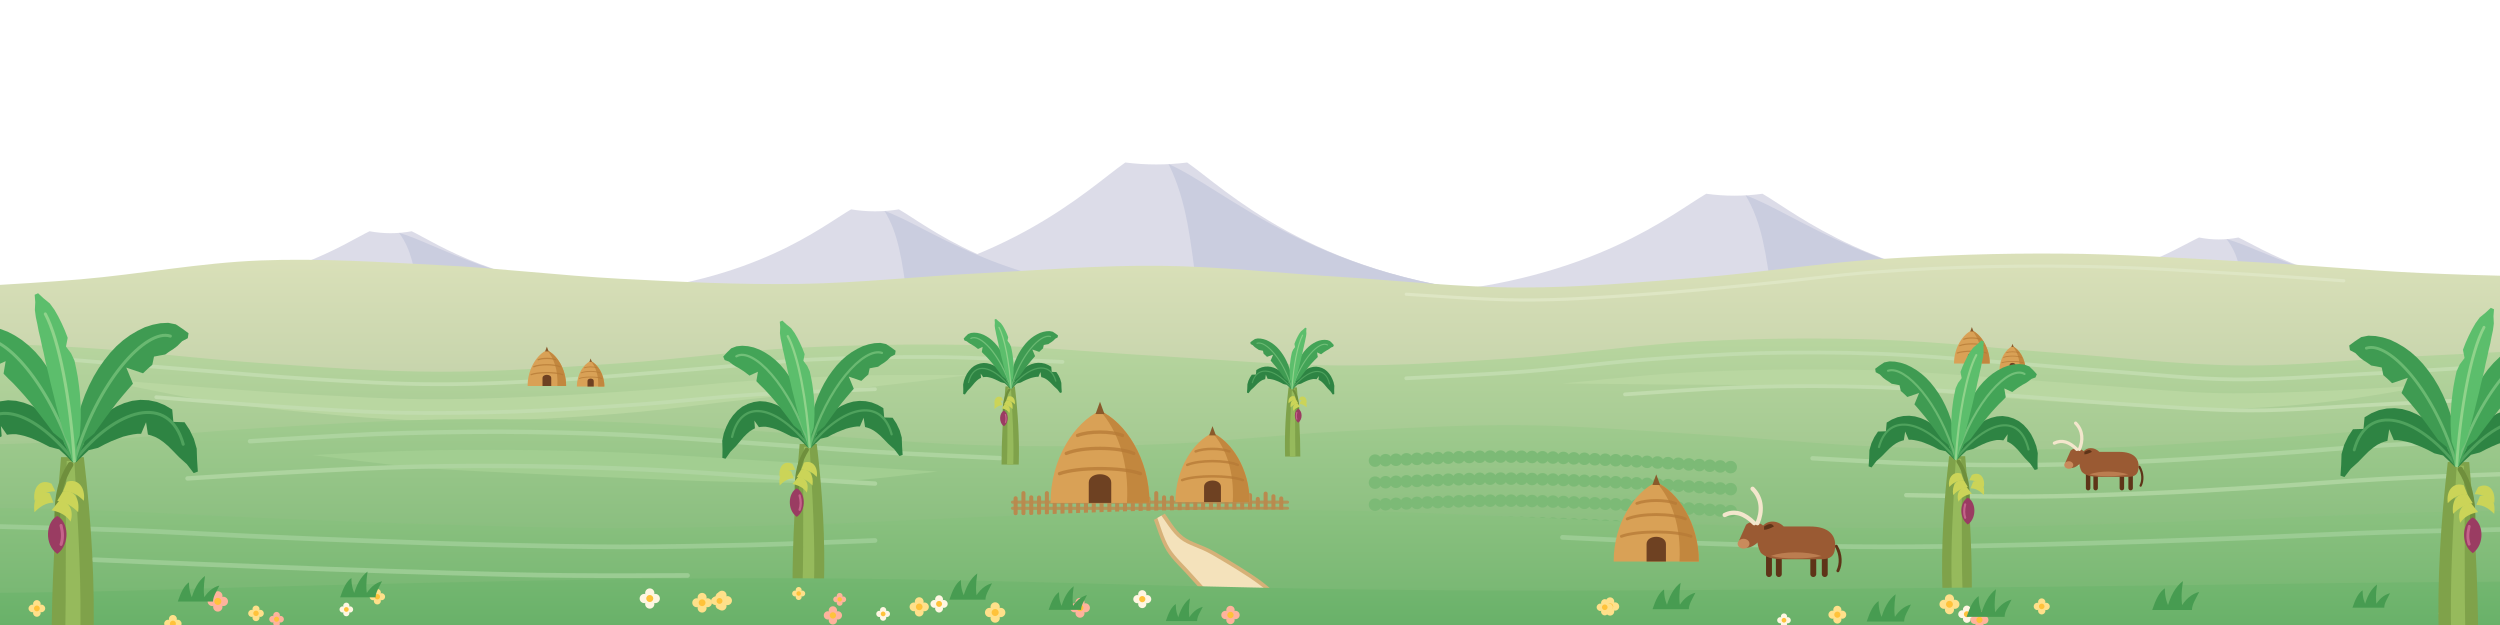
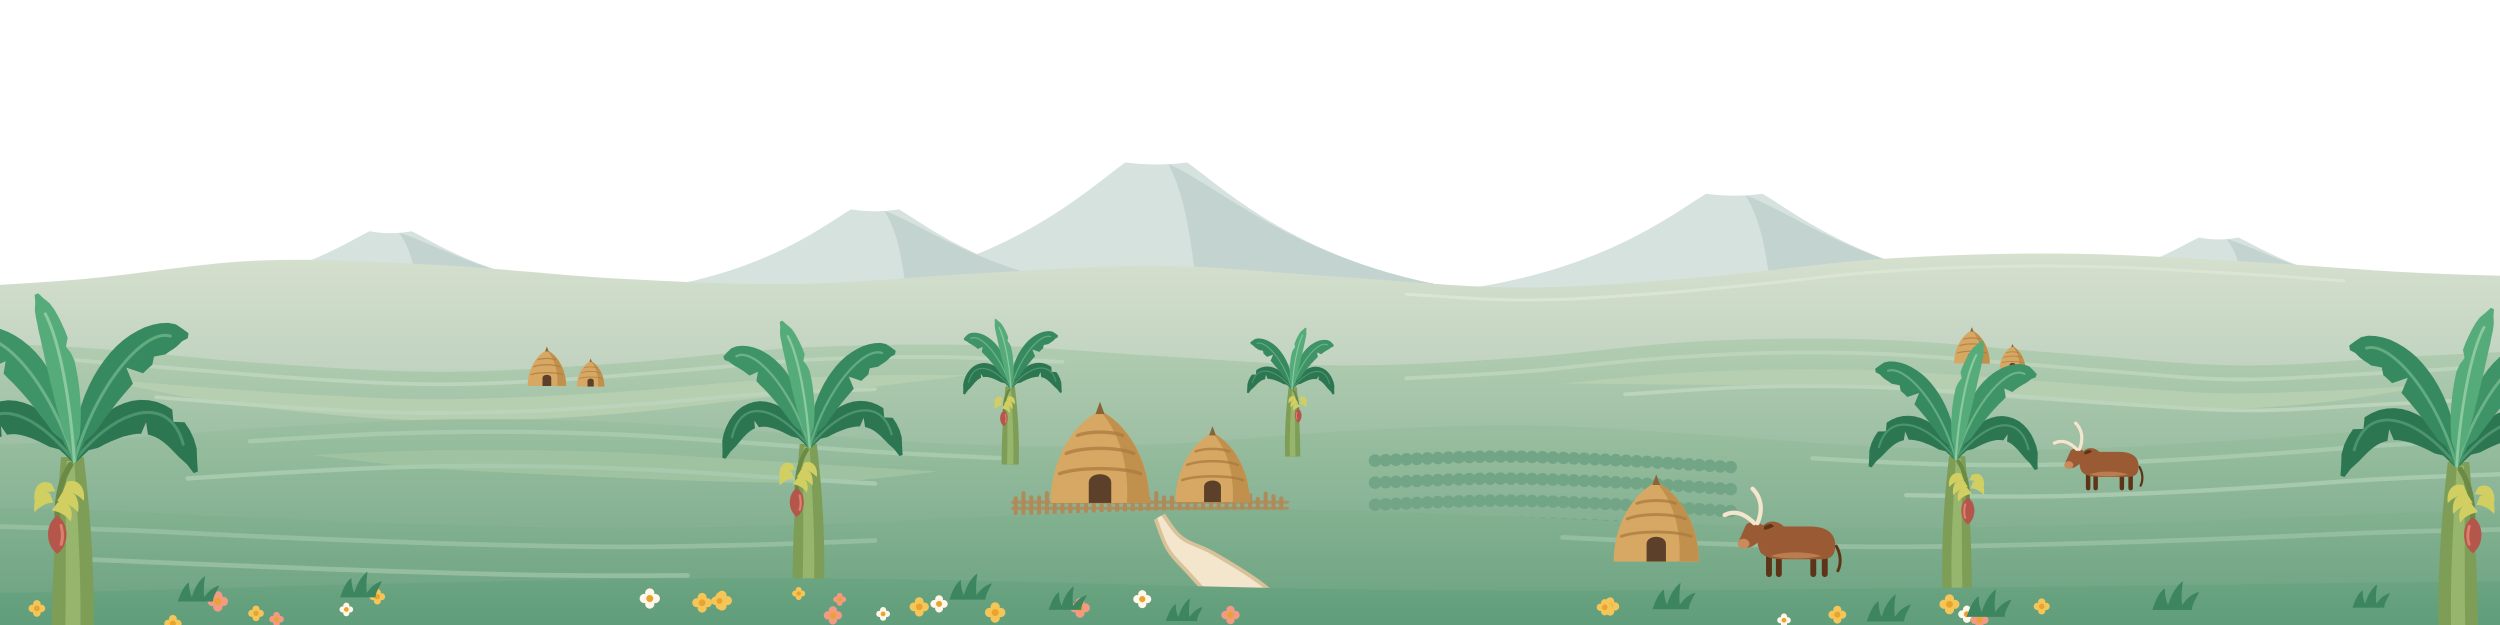
<svg xmlns="http://www.w3.org/2000/svg" viewBox="0 0 1600 400" width="1600" height="400" preserveAspectRatio="xMidYMax slice">
  <defs>
    <linearGradient id="b0" x1="0" y1="152" x2="0" y2="262" gradientUnits="userSpaceOnUse">
-       <stop offset="0" stop-color="#dde2bb" />
-       <stop offset="1" stop-color="#c1d1a8" />
+       <stop offset="0" stop-color="#d8e2cf" />
+       <stop offset="1" stop-color="#bacebc" />
    </linearGradient>
    <linearGradient id="b1" x1="0" y1="206" x2="0" y2="316" gradientUnits="userSpaceOnUse">
-       <stop offset="0" stop-color="#bbd7a1" />
-       <stop offset="1" stop-color="#9cc58c" />
+       <stop offset="0" stop-color="#b5cfb3" />
+       <stop offset="1" stop-color="#94b99e" />
    </linearGradient>
    <symbol id="hut" viewBox="0 0 100 92" overflow="visible">
-       <path d="M6 90C6 50 28 18 50 8C72 18 94 50 94 90Z" fill="#D9A156" />
-       <path d="M50 8C72 18 94 50 94 90H74C76 54 66 26 50 8Z" fill="#C2873E" />
-       <path d="M14 64C30 58 70 58 86 64M20 46C34 40 66 40 80 46M30 30C40 26 60 26 70 30" fill="none" stroke="#B57A35" stroke-width="3" stroke-linecap="round" opacity=".75" />
-       <path d="M40 90V72C40 62 60 62 60 72V90Z" fill="#6E4122" />
-       <path d="M50 0L54 11H46Z" fill="#8A5A2B" />
+       <path d="M6 90C6 50 28 18 50 8C72 18 94 50 94 90Z" fill="#D7A863" />
+       <path d="M50 8C72 18 94 50 94 90H74C76 54 66 26 50 8Z" fill="#C0904C" />
+       <path d="M14 64C30 58 70 58 86 64M20 46C34 40 66 40 80 46M30 30C40 26 60 26 70 30" fill="none" stroke="#AA7B3D" stroke-width="3" stroke-linecap="round" opacity=".75" />
+       <path d="M40 90V72C40 62 60 62 60 72V90Z" fill="#5C4029" />
+       <path d="M50 0L54 11H46Z" fill="#8A6435" />
    </symbol>
    <linearGradient id="b2" x1="0" y1="256" x2="0" y2="366" gradientUnits="userSpaceOnUse">
-       <stop offset="0" stop-color="#a4cd91" />
-       <stop offset="1" stop-color="#82ba7a" />
+       <stop offset="0" stop-color="#9ec2a3" />
+       <stop offset="1" stop-color="#7bab8c" />
    </linearGradient>
    <symbol id="bp" viewBox="0 0 140 190">
-       <path d="M62 190C61 156 63 124 67 90H79C82 124 84 156 84 190Z" fill="#7FA24A" />
-       <path d="M69 190C68 158 70 126 72 92H76C77 126 76 158 77 190Z" fill="#96BA5C" />
-       <path d="M72.9 91.3L70.2 87.3L67.3 83.5L65.9 78.4L63.2 74.6L60.2 71.1L56.9 68L53.4 65.4L49.6 63.2L45.7 61.5L41.5 60.3L37.2 59.8L32.8 60L28.5 60.9L24.3 62.6L20.4 64.9L19.8 71.4L13.9 71.6L11.2 75.7L9 80.3L7.5 85.5L7.3 91.5L6.9 97.6L9.1 98.4L12.7 93.7L16.8 90L19.9 86.8L22.6 84.1L25.1 82L27.4 80.4L29.5 79.3L31.4 78.6L33.2 78.1L34.2 71.6L36.8 77.7L38.8 77.7L41 78L43.5 78.5L46.3 79.2L49.2 80.3L52.5 81.6L55.9 83.2L59.5 85.1L64.4 86.3L67.7 89.4L71.1 92.7Z" fill="#2E8443" />
-       <path d="M72 92C50 64 22 56 14.6 83.2" fill="none" stroke="#5DAF68" stroke-width="1.6" stroke-linecap="round" opacity=".7" />
-       <path d="M72.9 92.8L76.5 89.1L80 85.9L85 84.6L88.7 82.7L92.1 81.1L95.2 79.8L98 78.9L100.5 78.3L102.7 77.9L104.5 77.9L106.1 78L107.5 78.2L110.7 73.6L110.3 79L112 79.9L113.9 81.1L116 82.9L118.3 85.2L120.8 88.2L123.7 91.6L127.5 95.5L130.9 100.3L133.1 99.7L133 93.6L133.2 87.7L132.1 82.5L130.3 77.8L128.2 73.6L125.6 69.9L122.6 66.6L119.2 63.9L115.3 61.9L111.2 60.6L106.9 60L102.7 60.3L98.6 61.3L94.7 62.8L91 65L87.6 67.5L84.4 70.6L81.4 74L78.6 77.9L77.1 83.1L74.1 87L71.1 91.2Z" fill="#2E8443" />
-       <path d="M72 92C96 62 120 58 126.3 85" fill="none" stroke="#5DAF68" stroke-width="1.6" stroke-linecap="round" opacity=".7" />
-       <path d="M73.2 91.7L71.9 85.8L70.4 80.2L71.1 73.7L69.9 68L68.3 62.5L66.4 57.2L64.2 52.2L61.8 47.5L59.1 43L56.2 38.9L53.1 35L49.8 31.5L46.3 28.4L42.6 25.7L38.7 23.4L34.8 21.5L30.7 20.2L26.6 19.4L22.5 19.2L18.5 20L14.9 22.4L11.8 24.7L12.2 27.3L15.2 28.9L17.7 31.4L19.8 33L22 34.4L24.1 35.9L26.9 36.4L30 37L30.9 41.3L33.3 43.4L35.8 45.8L44.6 42.8L41.1 51.3L43.8 54.4L46.6 57.7L49.5 61.2L52.4 65L55.4 69L58.4 73.2L61.6 77.6L66.4 81.6L68.7 86.9L70.8 92.3Z" fill="#3F9B52" />
-       <path d="M72 92C60 50 34 22 21.4 26.2" fill="none" stroke="#7CC67F" stroke-width="1.6" stroke-linecap="round" opacity=".7" />
-       <path d="M73.1 92.4L75.5 86.7L78.1 81.2L83.1 77.1L86.4 72.6L89.6 68.4L92.7 64.4L95.7 60.6L98.6 57.2L101.5 54L104.2 51.1L106.9 48.5L109.3 46L108.2 39.4L114.1 42.1L116.2 40.5L118.2 39L120.1 37.8L122 36.6L123.9 35.6L125.9 34.3L128.5 32.3L131.5 31.2L132.5 28.8L130 26L126.9 23L123.2 21.6L119.2 21.2L115.2 21.5L111.1 22.4L107.1 23.9L103.3 25.9L99.6 28.3L96 31.2L92.6 34.5L89.4 38.2L86.5 42.3L83.7 46.6L81.2 51.3L78.8 56.3L76.8 61.6L75 67.2L73.6 73L74.1 79.7L72.4 85.6L70.9 91.6Z" fill="#43A457" />
-       <path d="M72 92C86 48 112 22 123.3 28.6" fill="none" stroke="#86CC87" stroke-width="1.6" stroke-linecap="round" opacity=".7" />
-       <path d="M73.2 92.1L73.8 87.8L74.5 83.4L76.9 79.3L78.2 75.1L79.4 70.9L80.5 66.8L81.6 62.7L82.6 58.6L83.6 54.6L84.6 50.6L85.5 46.6L86.5 42.6L87.4 38.8L88.2 34.9L89.1 31.1L89.9 27.3L90.8 23.6L91.5 19.9L92.3 16.2L92.8 12.4L92.6 8.3L92.9 4.4L91.1 3.6L88.2 6.3L84.9 9L82.5 12.3L80.5 15.8L78.7 19.4L77 23.2L75.5 27.1L76.4 31.7L73.7 35.3L71.9 39.2L71 43.4L70.2 47.7L69.6 52L69.1 56.3L68.8 60.7L68.6 65.2L68.6 69.6L68.8 74.1L69.2 78.6L70.8 83.1L70.8 87.5L70.8 91.9Z" fill="#5CBE6C" />
-       <path d="M72 92C74 60 80 28 87.3 14.5" fill="none" stroke="#A6DB98" stroke-width="1.6" stroke-linecap="round" opacity=".7" />
-       <path d="M74 94C79 102 81 110 81 122" fill="none" stroke="#6F8F3C" stroke-width="3" stroke-linecap="round" />
-       <g fill="#CBD458">
+       <path d="M62 190C61 156 63 124 67 90H79C82 124 84 156 84 190Z" fill="#7E9E58" />
+       <path d="M69 190C68 158 70 126 72 92H76C77 126 76 158 77 190Z" fill="#97B56C" />
+       <path d="M72.9 91.3L70.2 87.3L67.3 83.5L65.9 78.4L63.2 74.6L60.2 71.1L56.9 68L53.4 65.4L49.6 63.2L45.7 61.5L41.5 60.3L37.2 59.8L32.8 60L28.5 60.9L24.3 62.6L20.4 64.9L19.8 71.4L13.9 71.6L11.2 75.7L9 80.3L7.5 85.5L7.3 91.5L6.9 97.6L9.1 98.4L12.7 93.7L16.8 90L19.9 86.8L22.6 84.1L25.1 82L27.4 80.4L29.5 79.3L31.4 78.6L33.2 78.1L34.2 71.6L36.8 77.7L38.8 77.7L41 78L43.5 78.5L46.3 79.2L49.2 80.3L52.5 81.6L55.9 83.2L59.5 85.1L64.4 86.3L67.7 89.4L71.1 92.7Z" fill="#2C7652" />
+       <path d="M72 92C50 64 22 56 14.6 83.2" fill="none" stroke="#58A27A" stroke-width="1.6" stroke-linecap="round" opacity=".7" />
+       <path d="M72.9 92.8L76.5 89.1L80 85.9L85 84.6L88.7 82.7L92.1 81.1L95.2 79.8L98 78.9L100.5 78.3L102.7 77.9L104.5 77.9L106.1 78L107.5 78.2L110.7 73.6L110.3 79L112 79.9L113.9 81.1L116 82.9L118.3 85.2L120.8 88.2L123.7 91.6L127.5 95.5L130.9 100.3L133.1 99.7L133 93.6L133.2 87.7L132.1 82.5L130.3 77.8L128.2 73.6L125.6 69.9L122.6 66.6L119.2 63.9L115.3 61.9L111.2 60.6L106.9 60L102.7 60.3L98.6 61.3L94.7 62.8L91 65L87.6 67.5L84.4 70.6L81.4 74L78.6 77.9L77.1 83.1L74.1 87L71.1 91.2Z" fill="#2C7652" />
+       <path d="M72 92C96 62 120 58 126.3 85" fill="none" stroke="#58A27A" stroke-width="1.6" stroke-linecap="round" opacity=".7" />
+       <path d="M73.2 91.7L71.9 85.8L70.4 80.2L71.1 73.7L69.9 68L68.3 62.5L66.4 57.2L64.2 52.2L61.8 47.5L59.1 43L56.2 38.9L53.1 35L49.8 31.5L46.3 28.4L42.6 25.7L38.7 23.4L34.8 21.5L30.7 20.2L26.6 19.4L22.5 19.2L18.5 20L14.9 22.4L11.8 24.7L12.2 27.3L15.2 28.9L17.7 31.4L19.8 33L22 34.4L24.1 35.9L26.9 36.4L30 37L30.9 41.3L33.3 43.4L35.8 45.8L44.6 42.8L41.1 51.3L43.8 54.4L46.6 57.7L49.5 61.2L52.4 65L55.4 69L58.4 73.2L61.6 77.6L66.4 81.6L68.7 86.9L70.8 92.3Z" fill="#378A5F" />
+       <path d="M72 92C60 50 34 22 21.4 26.2" fill="none" stroke="#74BA8E" stroke-width="1.6" stroke-linecap="round" opacity=".7" />
+       <path d="M73.1 92.4L75.5 86.7L78.1 81.2L83.1 77.1L86.4 72.6L89.6 68.4L92.7 64.4L95.7 60.6L98.6 57.2L101.5 54L104.2 51.1L106.9 48.5L109.3 46L108.2 39.4L114.1 42.1L116.2 40.5L118.2 39L120.1 37.8L122 36.6L123.9 35.6L125.9 34.3L128.5 32.3L131.5 31.2L132.5 28.8L130 26L126.9 23L123.2 21.6L119.2 21.2L115.2 21.5L111.1 22.4L107.1 23.9L103.3 25.9L99.6 28.3L96 31.2L92.6 34.5L89.4 38.2L86.5 42.3L83.7 46.6L81.2 51.3L78.8 56.3L76.8 61.6L75 67.2L73.6 73L74.1 79.7L72.4 85.6L70.9 91.6Z" fill="#3F9467" />
+       <path d="M72 92C86 48 112 22 123.3 28.6" fill="none" stroke="#80C196" stroke-width="1.6" stroke-linecap="round" opacity=".7" />
+       <path d="M73.2 92.1L73.8 87.8L74.5 83.4L76.9 79.3L78.2 75.1L79.4 70.9L80.5 66.8L81.6 62.7L82.6 58.6L83.6 54.6L84.6 50.6L85.5 46.6L86.5 42.6L87.4 38.8L88.2 34.9L89.1 31.1L89.9 27.3L90.8 23.6L91.5 19.9L92.3 16.2L92.8 12.4L92.6 8.3L92.9 4.4L91.1 3.6L88.2 6.3L84.9 9L82.5 12.3L80.5 15.8L78.7 19.4L77 23.2L75.5 27.1L76.4 31.7L73.7 35.3L71.9 39.2L71 43.4L70.2 47.7L69.6 52L69.1 56.3L68.8 60.7L68.6 65.2L68.6 69.6L68.8 74.1L69.2 78.6L70.8 83.1L70.8 87.5L70.8 91.9Z" fill="#56AB7B" />
+       <path d="M72 92C74 60 80 28 87.3 14.5" fill="none" stroke="#A2D6AE" stroke-width="1.6" stroke-linecap="round" opacity=".7" />
+       <path d="M74 94C79 102 81 110 81 122" fill="none" stroke="#6B8A44" stroke-width="3" stroke-linecap="round" />
+       <g fill="#D2CF62">
        <path d="M76 103C70 101 66 106 67 113C70 110 73 108 78 108Z" />
        <path d="M78 108C72 107 69 112 70 119C73 116 76 114 81 113Z" />
        <path d="M80 113C75 113 72 118 74 124C76 121 79 119 84 118Z" />
        <path d="M84 104C90 101 94 106 93 113C90 110 87 108 82 108Z" />
        <path d="M85 109C91 107 94 112 93 119C90 116 87 114 83 114Z" />
      </g>
-       <path d="M81 121C87 124 88 136 81 141C74 136 75 124 81 121Z" fill="#9A3C62" />
-       <path d="M79 126C78 130 78 133 79 136" fill="none" stroke="#C5648A" stroke-width="1.6" stroke-linecap="round" />
+       <path d="M81 121C87 124 88 136 81 141C74 136 75 124 81 121Z" fill="#B4574A" />
+       <path d="M79 126C78 130 78 133 79 136" fill="none" stroke="#DA8070" stroke-width="1.6" stroke-linecap="round" />
    </symbol>
    <linearGradient id="b3" x1="0" y1="310" x2="0" y2="420" gradientUnits="userSpaceOnUse">
-       <stop offset="0" stop-color="#90c483" />
-       <stop offset="1" stop-color="#6cb16b" />
+       <stop offset="0" stop-color="#89b594" />
+       <stop offset="1" stop-color="#639d7c" />
    </linearGradient>
    <linearGradient id="b4" x1="0" y1="354" x2="0" y2="464" gradientUnits="userSpaceOnUse">
-       <stop offset="0" stop-color="#79ba74" />
-       <stop offset="1" stop-color="#53a55a" />
+       <stop offset="0" stop-color="#71a885" />
+       <stop offset="1" stop-color="#488e6c" />
    </linearGradient>
    <symbol id="fl" viewBox="0 0 20 20">
      <g fill="currentColor">
        <circle cx="10" cy="5" r="4.2" />
        <circle cx="15" cy="10" r="4.2" />
        <circle cx="10" cy="15" r="4.2" />
        <circle cx="5" cy="10" r="4.2" />
      </g>
-       <circle cx="10" cy="10" r="3.2" fill="#FFC23A" />
+       <circle cx="10" cy="10" r="3.2" fill="#E9A42F" />
    </symbol>
    <symbol id="tf" viewBox="0 0 30 16">
      <path d="M2 16C4 10 6 6 9 4C9 9 10 12 12 16ZM10 16C12 8 15 3 19 0C18 7 18 11 19 16ZM17 16C20 10 24 7 28 6C26 10 24 13 24 16Z" fill="currentColor" />
    </symbol>
  </defs>
-   <path d="M100 188C182.5 182.4 220 156 236.5 148Q250 150.5 263.5 148C280 156 317.5 182.4 400 188ZM390 188C483.5 180.4 526 144.8 544.7 134Q560 136.5 575.3 134C594 144.8 636.5 180.4 730 188ZM520 188C641 176.2 696 120.8 720.2 104Q740 106.5 759.8 104C784 120.8 839 176.2 960 188ZM910 188C1020 179 1070 136.8 1092 124Q1110 126.5 1128 124C1150 136.8 1200 179 1310 188ZM1280 188C1357 183 1392 159.2 1407.4 152Q1420 154.5 1432.6 152C1448 159.2 1483 183 1560 188Z" fill="#DCDCE8" />
-   <path d="M255.4 149C280 156 317.5 182.4 400 188H268C265 172 263.5 160 255.4 149ZM566.1 135C594 144.8 636.5 180.4 730 188H580.4C577 166.4 575.3 150.2 566.1 135ZM747.9 105C784 120.8 839 176.2 960 188H766.4C762 154.4 759.8 129.2 747.9 105ZM1117.2 125C1150 136.8 1200 179 1310 188H1134C1130 162.4 1128 143.2 1117.2 125ZM1425 153C1448 159.2 1483 183 1560 188H1436.8C1434 173.6 1432.6 162.8 1425 153Z" fill="#CACDDF" />
+   <path d="M100 188C182.5 182.4 220 156 236.5 148Q250 150.5 263.5 148C280 156 317.5 182.4 400 188ZM390 188C483.5 180.4 526 144.8 544.7 134Q560 136.5 575.3 134C594 144.8 636.5 180.4 730 188ZM520 188C641 176.2 696 120.8 720.2 104Q740 106.5 759.8 104C784 120.8 839 176.2 960 188ZM910 188C1020 179 1070 136.8 1092 124Q1110 126.5 1128 124C1150 136.8 1200 179 1310 188ZM1280 188C1357 183 1392 159.2 1407.4 152Q1420 154.5 1432.6 152C1448 159.2 1483 183 1560 188Z" fill="#D5E2DE" />
+   <path d="M255.4 149C280 156 317.5 182.4 400 188H268C265 172 263.5 160 255.4 149ZM566.1 135C594 144.8 636.5 180.4 730 188H580.4C577 166.4 575.3 150.2 566.1 135ZM747.9 105C784 120.8 839 176.2 960 188H766.4C762 154.4 759.8 129.2 747.9 105ZM1117.2 125C1150 136.8 1200 179 1310 188H1134C1130 162.4 1128 143.2 1117.2 125ZM1425 153C1448 159.2 1483 183 1560 188H1436.8C1434 173.6 1432.6 162.8 1425 153Z" fill="#C3D4D0" />
  <path d="M-64 186c19.2-1.2 76.8-4 115.2-7.2c38.4-3.3 76.8-10.6 115.2-12.1c38.4-1.5 76.8 1 115.2 3c38.4 1.9 76.8 6.7 115.2 8.7c38.4 2 76.8 3.9 115.2 3.3c38.4-.6 76.8-4.9 115.2-6.8c38.4-2 76.8-5.2 115.2-4.8c38.4.4 76.8 4.8 115.2 7.1c38.4 2.4 76.8 6.8 115.2 6.8c38.4.1 76.8-3.4 115.2-6.4c38.4-3.1 76.8-9.2 115.2-11.8c38.4-2.5 76.8-3.8 115.2-3.5c38.4.2 76.8 2.8 115.2 4.9c38.4 2 76.8 5.7 115.2 7.5c38.4 1.8 96 2.8 115.2 3.3V400H-64Z" fill="url(#b0)" />
-   <path d="M900 188.3c12.5.7 50 3.7 75 3.7c25 .1 50-1.7 75-3.4c25-1.7 50-4.3 75-6.7c25-2.4 50-6 75-7.8c25-1.9 50-3 75-3.5c25-.5 50-.4 75 .3c25 .7 50 2.3 75 3.8c25 1.4 62.5 4.1 75 5" fill="none" stroke="#dee6c4" stroke-width="2" stroke-linecap="round" />
+   <path d="M900 188.3c12.5.7 50 3.7 75 3.7c25 .1 50-1.7 75-3.4c25-1.7 50-4.3 75-6.7c25-2.4 50-6 75-7.8c25-1.9 50-3 75-3.5c25-.5 50-.4 75 .3c25 .7 50 2.3 75 3.8c25 1.4 62.5 4.1 75 5" fill="none" stroke="#dae5d4" stroke-width="2" stroke-linecap="round" />
  <path d="M-64 218c19.2.7 76.8 2 115.2 4.4c38.4 2.4 76.8 7.3 115.2 9.9c38.4 2.6 76.8 5.6 115.2 5.6c38.4.1 76.8-2.8 115.2-5.4c38.4-2.6 76.8-8.1 115.2-10c38.4-1.9 76.8-2.5 115.2-1.6c38.4.9 76.8 4.9 115.2 7c38.4 2.2 76.8 5.8 115.2 6c38.4.2 76.8-2.3 115.2-4.9c38.4-2.6 76.8-8.6 115.2-10.6c38.4-1.9 76.8-2.3 115.2-1c38.4 1.3 76.8 5.8 115.2 8.6c38.4 2.7 76.8 7.5 115.2 7.9c38.4.3 76.8-4 115.2-6c38.4-1.9 96-4.9 115.2-5.9V400H-64Z" fill="url(#b1)" />
-   <path d="M60 242.1c11.7 1 46.7 4 70 5.7c23.3 1.7 46.7 3.5 70 4.8c23.3 1.2 46.7 2.6 70 2.9c23.3.2 46.7-.6 70-1.6c23.3-.9 46.7-2.4 70-4.1c23.3-1.7 46.7-4.5 70-6.1c23.3-1.5 46.7-2.7 70-3.4c23.3-.6 58.3-.2 70-.2L620 240.1c-11.7 1.4-46.7 5.8-70 8.3c-23.3 2.6-46.7 4.5-70 7c-23.3 2.5-46.7 5.9-70 8.1c-23.3 2.1-46.7 3.9-70 4.8c-23.3 1-46.7 1.6-70 .9c-23.3-.7-46.7-2.7-70-5c-23.3-2.2-46.7-4.6-70-8.3c-23.3-3.7-58.3-11.5-70-13.8Z" fill="#b9d7a1" />
-   <path d="M1000 245.4c11.7-1 46.7-4.9 70-6.4c23.3-1.4 46.7-2.2 70-2.5c23.3-.3 46.7-.1 70 .8c23.3.9 46.7 3 70 4.6c23.3 1.6 46.7 3.6 70 5.2c23.3 1.6 46.7 4 70 4.5c23.3.5 46.7-.6 70-1.5c23.3-1 58.3-3.4 70-4.1L1560 246c-11.7 1.9-46.7 8.5-70 11.1c-23.3 2.7-46.7 4.4-70 4.7c-23.3.4-46.7-1.5-70-2.7c-23.3-1.2-46.7-3-70-4.6c-23.3-1.6-46.7-3.9-70-5.2c-23.3-1.3-46.7-2-70-2.6c-23.3-.5-46.7-.4-70-.6c-23.3-.2-58.3-.6-70-.7Z" fill="#b9d7a1" />
-   <path d="M40 229.8c13.3 1.1 53.3 4.5 80 6.6c26.7 2.1 53.3 4.6 80 6.2c26.7 1.6 53.3 3.3 80 3.3c26.7.1 53.3-1.4 80-2.9c26.7-1.6 53.3-4.1 80-6.3c26.7-2.1 53.3-5.2 80-6.6c26.7-1.3 53.3-1.8 80-1.6c26.7.3 66.7 2.6 80 3.1M100 254.2c12.8 1 51.1 4.3 76.7 5.9c25.5 1.7 51.1 3.4 76.6 4c25.6.5 51.1.1 76.7-.7c25.6-.9 51.1-2.6 76.7-4.4c25.5-1.8 51.1-4.9 76.6-6.5c25.6-1.7 63.9-2.8 76.7-3.4M900 242.1c12.6-.7 50.4-2.3 75.6-4.3c25.1-2 50.3-5.5 75.5-7.5c25.2-2 50.4-3.6 75.6-4.3c25.2-.6 50.3-.6 75.5.4c25.2.9 50.4 3.3 75.6 5.2c25.2 1.9 50.3 4.4 75.5 6.2c25.2 1.9 50.4 4.7 75.6 5c25.2.3 50.4-1.7 75.5-3c25.2-1.2 63-3.7 75.6-4.5M1040 252.4c13.3-.8 53.3-4 80-4.7c26.7-.8 53.3-.8 80 .1c26.7.8 53.3 3.1 80 4.9c26.7 1.8 53.3 4.3 80 6c26.7 1.7 53.3 3.9 80 4c26.7 0 53.3-2.4 80-3.7c26.7-1.3 66.7-3.4 80-4" fill="none" stroke="#c1dcae" stroke-width="2.4" stroke-linecap="round" />
+   <path d="M60 242.1c11.7 1 46.7 4 70 5.7c23.3 1.7 46.7 3.5 70 4.8c23.3 1.2 46.7 2.6 70 2.9c23.3.2 46.7-.6 70-1.6c23.3-.9 46.7-2.4 70-4.1c23.3-1.7 46.7-4.5 70-6.1c23.3-1.5 46.7-2.7 70-3.4c23.3-.6 58.3-.2 70-.2L620 240.1c-11.7 1.4-46.7 5.8-70 8.3c-23.3 2.6-46.7 4.5-70 7c-23.3 2.5-46.7 5.9-70 8.1c-23.3 2.1-46.7 3.9-70 4.8c-23.3 1-46.7 1.6-70 .9c-23.3-.7-46.7-2.7-70-5c-23.3-2.2-46.7-4.6-70-8.3c-23.3-3.7-58.3-11.5-70-13.8Z" fill="#b5cfb0" />
+   <path d="M1000 245.4c11.7-1 46.7-4.9 70-6.4c23.3-1.4 46.7-2.2 70-2.5c23.3-.3 46.7-.1 70 .8c23.3.9 46.7 3 70 4.6c23.3 1.6 46.7 3.6 70 5.2c23.3 1.6 46.7 4 70 4.5c23.3.5 46.7-.6 70-1.5c23.3-1 58.3-3.4 70-4.1L1560 246c-11.7 1.9-46.7 8.5-70 11.1c-23.3 2.7-46.7 4.4-70 4.7c-23.3.4-46.7-1.5-70-2.7c-23.3-1.2-46.7-3-70-4.6c-23.3-1.6-46.7-3.9-70-5.2c-23.3-1.3-46.7-2-70-2.6c-23.3-.5-46.7-.4-70-.6c-23.3-.2-58.3-.6-70-.7Z" fill="#b5cfb0" />
+   <path d="M40 229.8c13.3 1.1 53.3 4.5 80 6.6c26.7 2.1 53.3 4.6 80 6.2c26.7 1.6 53.3 3.3 80 3.3c26.7.1 53.3-1.4 80-2.9c26.7-1.6 53.3-4.1 80-6.3c26.7-2.1 53.3-5.2 80-6.6c26.7-1.3 53.3-1.8 80-1.6c26.7.3 66.7 2.6 80 3.1M100 254.2c12.8 1 51.1 4.3 76.7 5.9c25.5 1.7 51.1 3.4 76.6 4c25.6.5 51.1.1 76.7-.7c25.6-.9 51.1-2.6 76.7-4.4c25.5-1.8 51.1-4.9 76.6-6.5c25.6-1.7 63.9-2.8 76.7-3.4M900 242.1c12.6-.7 50.4-2.3 75.6-4.3c25.1-2 50.3-5.5 75.5-7.5c25.2-2 50.4-3.6 75.6-4.3c25.2-.6 50.3-.6 75.5.4c25.2.9 50.4 3.3 75.6 5.2c25.2 1.9 50.3 4.4 75.5 6.2c25.2 1.9 50.4 4.7 75.6 5c25.2.3 50.4-1.7 75.5-3c25.2-1.2 63-3.7 75.6-4.5M1040 252.4c13.3-.8 53.3-4 80-4.7c26.7-.8 53.3-.8 80 .1c26.7.8 53.3 3.1 80 4.9c26.7 1.8 53.3 4.3 80 6c26.7 1.7 53.3 3.9 80 4c26.7 0 53.3-2.4 80-3.7c26.7-1.3 66.7-3.4 80-4" fill="none" stroke="#bcd4bc" stroke-width="2.4" stroke-linecap="round" />
  <use href="#hut" x="336" y="221.8" width="28" height="25.8" />
  <use href="#hut" x="368" y="229.4" width="20" height="18.4" />
  <use href="#hut" x="1249" y="209.3" width="26" height="23.9" />
  <use href="#hut" x="1278.5" y="220" width="19" height="17.5" />
  <path d="M-64 286c19.2-.6 76.8-1.6 115.2-3.7c38.4-2 76.8-6 115.2-8.3c38.4-2.3 76.8-4.8 115.2-5.5c38.4-.6 76.8.1 115.2 1.7c38.4 1.5 76.8 5.1 115.2 7.6c38.4 2.4 76.8 6 115.2 7.1c38.4 1.1 76.8.9 115.2-.6c38.4-1.4 76.8-6.2 115.2-8.2c38.4-2 76.8-4.3 115.2-4c38.4.3 76.8 3.6 115.2 5.9c38.4 2.3 76.8 6.3 115.2 7.9c38.4 1.5 76.8 2.1 115.2 1.5c38.4-.7 76.8-3.4 115.2-5.7c38.4-2.3 76.8-6.2 115.2-8.1c38.4-2 96-3 115.2-3.6V400H-64Z" fill="url(#b2)" />
-   <path d="M880 294.8c12.8-.4 51.1-2.5 76.7-2.6c25.5-.1 51.1 1.1 76.6 2.3c25.6 1.1 63.9 3.9 76.7 4.6M880 308.9c12.8-.4 51.1-2.5 76.7-2.6c25.5-.1 51.1 1.1 76.6 2.3c25.6 1.1 63.9 3.9 76.7 4.6M880 323c12.8-.4 51.1-2.5 76.7-2.6c25.5-.1 51.1 1.1 76.6 2.3c25.6 1.1 63.9 3.9 76.7 4.6M880 337.1c12.8-.4 51.1-2.5 76.7-2.6c25.5-.1 51.1 1.1 76.6 2.3c25.6 1.1 63.9 3.9 76.7 4.6" fill="none" stroke="#7cba76" stroke-width="8" stroke-linecap="round" stroke-dasharray="0.1 6.6" />
-   <path d="M200 291.2c11.1-.5 44.4-2.3 66.7-2.8c22.2-.6 44.4-.6 66.6-.4c22.3.2 44.5.8 66.7 1.7c22.2.9 44.4 2.4 66.7 3.8c22.2 1.3 44.4 2.8 66.6 4.2c22.3 1.4 55.6 3.4 66.7 4.1L600 301.8c-11.1 1.1-44.4 5.5-66.7 6.6c-22.2 1.1-44.4.4-66.6-.1c-22.3-.4-44.5-1.5-66.7-2.4c-22.2-.9-44.4-1.9-66.7-3c-22.2-1.2-44.4-1.9-66.6-3.8c-22.3-2-55.6-6.6-66.7-7.9Z" fill="#a2ce91" />
-   <path d="M160 282.4c13.3-.8 53.3-3.5 80-4.6c26.7-1 53.3-1.5 80-1.5c26.7.1 53.3.8 80 2c26.7 1.2 53.3 3.4 80 5.2c26.7 1.8 53.3 4 80 5.7c26.7 1.6 66.7 3.3 80 4M120 306.2c12.2-.8 48.9-3.2 73.3-4.4c24.5-1.3 48.9-2.6 73.4-3.1c24.4-.6 48.9-.6 73.3-.3c24.4.3 48.9 1 73.3 2.1c24.5 1.1 48.9 3 73.4 4.5c24.4 1.5 61.1 3.7 73.3 4.5M1160 293.3c12.2.6 48.9 2.9 73.3 3.6c24.5.7 48.9 1 73.4.6c24.4-.3 48.9-1.4 73.3-2.6c24.4-1.2 48.9-2.8 73.3-4.5c24.5-1.6 48.9-4.1 73.4-5.5c24.4-1.5 61.1-2.7 73.3-3.3M1220 316.9c12.7.1 50.7 1.1 76 .9c25.3-.1 50.7-1 76-2c25.3-1 50.7-2.5 76-4.1c25.3-1.5 50.7-3.8 76-5.1c25.3-1.4 63.3-2.6 76-3.1" fill="none" stroke="#add49f" stroke-width="2.8" stroke-linecap="round" />
+   <path d="M880 294.8c12.8-.4 51.1-2.5 76.7-2.6c25.5-.1 51.1 1.1 76.6 2.3c25.6 1.1 63.9 3.9 76.7 4.6M880 308.9c12.8-.4 51.1-2.5 76.7-2.6c25.5-.1 51.1 1.1 76.6 2.3c25.6 1.1 63.9 3.9 76.7 4.6M880 323c12.8-.4 51.1-2.5 76.7-2.6c25.5-.1 51.1 1.1 76.6 2.3c25.6 1.1 63.9 3.9 76.7 4.6M880 337.1c12.8-.4 51.1-2.5 76.7-2.6c25.5-.1 51.1 1.1 76.6 2.3c25.6 1.1 63.9 3.9 76.7 4.6" fill="none" stroke="#71a585" stroke-width="8" stroke-linecap="round" stroke-dasharray="0.1 6.6" />
+   <path d="M200 291.2c11.1-.5 44.4-2.3 66.7-2.8c22.2-.6 44.4-.6 66.6-.4c22.3.2 44.5.8 66.7 1.7c22.2.9 44.4 2.4 66.7 3.8c22.2 1.3 44.4 2.8 66.6 4.2c22.3 1.4 55.6 3.4 66.7 4.1L600 301.8c-11.1 1.1-44.4 5.5-66.7 6.6c-22.2 1.1-44.4.4-66.6-.1c-22.3-.4-44.5-1.5-66.7-2.4c-22.2-.9-44.4-1.9-66.7-3c-22.2-1.2-44.4-1.9-66.6-3.8c-22.3-2-55.6-6.6-66.7-7.9Z" fill="#9fc3a1" />
+   <path d="M160 282.4c13.3-.8 53.3-3.5 80-4.6c26.7-1 53.3-1.5 80-1.5c26.7.1 53.3.8 80 2c26.7 1.2 53.3 3.4 80 5.2c26.7 1.8 53.3 4 80 5.7c26.7 1.6 66.7 3.3 80 4M120 306.2c12.2-.8 48.9-3.2 73.3-4.4c24.5-1.3 48.9-2.6 73.4-3.1c24.4-.6 48.9-.6 73.3-.3c24.4.3 48.9 1 73.3 2.1c24.5 1.1 48.9 3 73.4 4.5c24.4 1.5 61.1 3.7 73.3 4.5M1160 293.3c12.2.6 48.9 2.9 73.3 3.6c24.5.7 48.9 1 73.4.6c24.4-.3 48.9-1.4 73.3-2.6c24.4-1.2 48.9-2.8 73.3-4.5c24.5-1.6 48.9-4.1 73.4-5.5c24.4-1.5 61.1-2.7 73.3-3.3M1220 316.9c12.7.1 50.7 1.1 76 .9c25.3-.1 50.7-1 76-2c25.3-1 50.7-2.5 76-4.1c25.3-1.5 50.7-3.8 76-5.1c25.3-1.4 63.3-2.6 76-3.1" fill="none" stroke="#a7c9ae" stroke-width="2.8" stroke-linecap="round" />
  <use href="#bp" transform="matrix(-1 0 0 1 1296 0)" x="613" y="202.3" width="70" height="95" />
  <use href="#bp" x="795" y="208.1" width="62" height="84.1" />
-   <path d="M650 328.5V318.9M655 328.5V315.6M660 328.5V318.3M665 328.5V318.4M670 328.5V315.6M675 328.5V318.9M680 328.5V317.7M685 328.5V315.8M690 328.5V319.3M695 328.5V317M700 328.5V316.3M705 328.5V319.4M710 328.5V316.4M715 328.5V316.9M720 328.5V319.3M725 328.5V315.9M730 328.5V317.6M735 328.5V319M740 328.5V315.6M745 328.5V318.3M750 328.5V318.4M755 328.5V315.6M760 328.5V318.9M765 328.5V317.7M770 328.5V315.8M775 328.5V319.3M780 328.5V317M785 328.5V316.3M790 328.5V319.4M795 328.5V316.4M800 328.5V316.9M805 328.5V319.3M810 328.5V315.9M815 328.5V317.6M820 328.5V319" stroke="#B98A4E" stroke-width="2.6" stroke-linecap="round" />
-   <path d="M648 321.4H824M648 325.3H824" stroke="#B98A4E" stroke-width="2" stroke-linecap="round" opacity=".8" />
+   <path d="M650 328.5V318.9M655 328.5V315.6M660 328.5V318.3M665 328.5V318.4M670 328.5V315.6M675 328.5V318.9M680 328.5V317.7M685 328.5V315.8M690 328.5V319.3M695 328.5V317M700 328.5V316.3M705 328.5V319.4M710 328.5V316.4M715 328.5V316.9M720 328.5V319.3M725 328.5V315.9M730 328.5V317.6M735 328.5V319M740 328.5V315.6M745 328.5V318.3M750 328.5V318.4M755 328.5V315.6M760 328.5V318.9M765 328.5V317.7M770 328.5V315.8M775 328.5V319.3M780 328.5V317M785 328.5V316.3M790 328.5V319.4M795 328.5V316.4M800 328.5V316.9M805 328.5V319.3M810 328.5V315.9M815 328.5V317.6M820 328.5V319" stroke="#B08A58" stroke-width="2.6" stroke-linecap="round" />
+   <path d="M648 321.4H824M648 325.3H824" stroke="#B08A58" stroke-width="2" stroke-linecap="round" opacity=".8" />
  <use href="#hut" x="668" y="257.1" width="72" height="66.2" />
  <use href="#hut" x="749" y="272.7" width="54" height="49.7" />
  <g transform="translate(1350 312.4) scale(-0.8 0.8)">
    <path d="M-17-12V0M-10-11V0M11-11V0M17-12V0" stroke="#5E3418" stroke-width="3.6" stroke-linecap="round" />
    <path d="M-24-17C-27-12-27-6-25-2" fill="none" stroke="#5E3418" stroke-width="1.8" stroke-linecap="round" />
    <path d="M-23-14C-25-24-19-29-8-29H8C12-33 18-33 21-29C25-26 25-18 22-13C18-9 12-9 4-9H-14C-19-9-22-10-23-14Z" fill="#9A5A33" />
    <path d="M-15-11C-6-14 8-14 16-11C8-9-6-9-15-11Z" fill="#C98B5C" opacity=".7" />
    <path d="M19-28C22-32 28-33 31-30L35-21C36-18 34-16 31-16C27-16 24-19 21-22Z" fill="#9A5A33" />
    <ellipse cx="32.5" cy="-18.5" rx="3.6" ry="3" fill="#C98B5C" />
    <path d="M20-29C17-31 15-31 14-29C16-28 18-27 20-27Z" fill="#5E3418" />
    <path d="M24-31C21-38 21-46 27-52M26-31C32-37 38-39 44-36" fill="none" stroke="#F3E6CC" stroke-width="2.6" stroke-linecap="round" />
  </g>
  <path d="M-64 324c19.2.4 76.8.9 115.2 2.2c38.4 1.2 76.8 3.6 115.2 5.2c38.4 1.6 76.8 3.2 115.2 4.3c38.4 1.1 76.8 2.3 115.2 2.3c38.4 0 76.8-1 115.2-2.2c38.4-1.1 76.8-3.4 115.2-4.9c38.4-1.5 76.8-3.5 115.2-4.2c38.4-.7 76.8-.7 115.2 0c38.4.7 76.8 2.6 115.2 4.1c38.4 1.5 76.8 3.7 115.2 4.9c38.4 1.2 76.8 2.2 115.2 2.3c38.4.1 76.8-.9 115.2-1.8c38.4-1 76.8-2.4 115.2-3.8c38.4-1.4 76.8-3.4 115.2-4.5c38.4-1.1 96-1.6 115.2-1.9V400H-64Z" fill="url(#b3)" />
-   <path d="M828 391.2c-3.4-3.1-11.9-12.5-20.3-18.9c-8.5-6.3-22-14.4-30.4-19.2c-8.4-4.8-14.8-5.7-20.1-9.8c-5.3-4-9.8-12.2-11.7-14.6L738.5 332.7c1.4 3.3 4.3 13.6 8.3 20c4 6.3 9.7 11 15.9 18.2c6.3 7.2 16.1 17.1 21.6 24.8c5.6 7.6 9.7 17.6 11.7 21.1Z" fill="#D6B178" />
-   <path d="M826.1 392.8c-3.4-3.2-11.8-12.4-20.2-18.7c-8.4-6.3-21.8-14.2-30.2-19.1c-8.4-4.8-14.9-5.8-20.3-10c-5.4-4.2-10.1-12.5-12.1-15L740.7 331.5c1.3 3.2 4 13.3 7.9 19.5c4 6.3 9.5 10.8 15.7 18c6.2 7.1 16.2 17.2 21.8 24.9c5.6 7.7 9.9 17.8 11.8 21.3Z" fill="#F4E2BB" />
-   <path d="M0 337c13.3.4 53.3 1.3 80 2.3c26.7 1 53.3 2.6 80 3.8c26.7 1.2 53.3 2.3 80 3.2c26.7 1 53.3 1.9 80 2.5c26.7.6 53.3 1.2 80 1.2c26.7 0 53.3-.6 80-1.2c26.7-.7 66.7-2.4 80-2.9M60 358.2c12.7.6 50.7 2.2 76 3.2c25.3 1 50.7 2 76 2.9c25.3.9 50.7 1.7 76 2.4c25.3.7 50.7 1.4 76 1.6c25.3.3 63.3 0 76 0M1000 343.9c12.5.6 50 2.5 75 3.4c25 .9 50 1.6 75 2.1c25 .4 50 .7 75 .5c25-.1 50-.7 75-1.3c25-.6 50-1.3 75-2.1c25-.8 50-1.7 75-2.7c25-1 50-2.3 75-3.1c25-.9 62.5-1.5 75-1.8" fill="none" stroke="#9bcc93" stroke-width="3" stroke-linecap="round" />
+   <path d="M828 391.2c-3.4-3.1-11.9-12.5-20.3-18.9c-8.5-6.3-22-14.4-30.4-19.2c-8.4-4.8-14.8-5.7-20.1-9.8c-5.3-4-9.8-12.2-11.7-14.6L738.5 332.7c1.4 3.3 4.3 13.6 8.3 20c4 6.3 9.7 11 15.9 18.2c6.3 7.2 16.1 17.1 21.6 24.8c5.6 7.6 9.7 17.6 11.7 21.1Z" fill="#D8C299" />
+   <path d="M826.1 392.8c-3.4-3.2-11.8-12.4-20.2-18.7c-8.4-6.3-21.8-14.2-30.2-19.1c-8.4-4.8-14.9-5.8-20.3-10c-5.4-4.2-10.1-12.5-12.1-15L740.7 331.5c1.3 3.2 4 13.3 7.9 19.5c4 6.3 9.5 10.8 15.7 18c6.2 7.1 16.2 17.2 21.8 24.9c5.6 7.7 9.9 17.8 11.8 21.3Z" fill="#F3E6CC" />
+   <path d="M0 337c13.3.4 53.3 1.3 80 2.3c26.7 1 53.3 2.6 80 3.8c26.7 1.2 53.3 2.3 80 3.2c26.7 1 53.3 1.9 80 2.5c26.7.6 53.3 1.2 80 1.2c26.7 0 53.3-.6 80-1.2c26.7-.7 66.7-2.4 80-2.9M60 358.2c12.7.6 50.7 2.2 76 3.2c25.3 1 50.7 2 76 2.9c25.3.9 50.7 1.7 76 2.4c25.3.7 50.7 1.4 76 1.6c25.3.3 63.3 0 76 0M1000 343.9c12.5.6 50 2.5 75 3.4c25 .9 50 1.6 75 2.1c25 .4 50 .7 75 .5c25-.1 50-.7 75-1.3c25-.6 50-1.3 75-2.1c25-.8 50-1.7 75-2.7c25-1 50-2.3 75-3.1c25-.9 62.5-1.5 75-1.8" fill="none" stroke="#95bea1" stroke-width="3" stroke-linecap="round" />
  <use href="#bp" transform="matrix(-1 0 0 1 1040 0)" x="456" y="201.9" width="128" height="173.7" />
  <use href="#bp" x="1190" y="214.8" width="120" height="162.9" />
  <use href="#hut" x="1029" y="303.6" width="62" height="57" />
  <g transform="translate(1150 367.4) scale(-1.05 1.05)">
    <path d="M-17-12V0M-10-11V0M11-11V0M17-12V0" stroke="#5E3418" stroke-width="3.6" stroke-linecap="round" />
    <path d="M-24-17C-27-12-27-6-25-2" fill="none" stroke="#5E3418" stroke-width="1.8" stroke-linecap="round" />
    <path d="M-23-14C-25-24-19-29-8-29H8C12-33 18-33 21-29C25-26 25-18 22-13C18-9 12-9 4-9H-14C-19-9-22-10-23-14Z" fill="#9A5A33" />
    <path d="M-15-11C-6-14 8-14 16-11C8-9-6-9-15-11Z" fill="#C98B5C" opacity=".7" />
    <path d="M19-28C22-32 28-33 31-30L35-21C36-18 34-16 31-16C27-16 24-19 21-22Z" fill="#9A5A33" />
    <ellipse cx="32.5" cy="-18.5" rx="3.6" ry="3" fill="#C98B5C" />
    <path d="M20-29C17-31 15-31 14-29C16-28 18-27 20-27Z" fill="#5E3418" />
    <path d="M24-31C21-38 21-46 27-52M26-31C32-37 38-39 44-36" fill="none" stroke="#F3E6CC" stroke-width="2.6" stroke-linecap="round" />
  </g>
  <path d="M-64 380c19.2-.2 76.8-.5 115.2-1.3c38.4-.7 76.8-2.1 115.2-3.1c38.4-1 76.8-2 115.2-2.8c38.4-.8 76.8-1.6 115.2-2.1c38.4-.4 76.8-.8 115.2-.6c38.4.1 76.8.8 115.2 1.6c38.4.8 76.8 2 115.2 2.9c38.4.9 76.8 1.9 115.2 2.5c38.4.5 76.8.8 115.2.9c38.4.1 76.8-.2 115.2-.4c38.4-.2 76.8-.6 115.2-1c38.4-.3 76.8-.8 115.2-1.2c38.4-.4 76.8-.9 115.2-1.4c38.4-.5 76.8-1.1 115.2-1.4c38.4-.4 96-.5 115.2-.6V400H-64Z" fill="url(#b4)" />
-   <g color="#FFF6E2">
+   <g color="#FFF8EA">
    <use href="#fl" x="560.4" y="388.1" width="9.6" height="9.6" />
    <use href="#fl" x="408.8" y="376" width="14.1" height="14.1" />
    <use href="#fl" x="595" y="380.5" width="12" height="12" />
    <use href="#fl" x="1252.8" y="387.1" width="12" height="12" />
    <use href="#fl" x="724.8" y="377.2" width="12.5" height="12.5" />
    <use href="#fl" x="1137" y="392.2" width="9.5" height="9.5" />
    <use href="#fl" x="216.9" y="385.3" width="9.5" height="9.5" />
  </g>
-   <g color="#FFB39C">
+   <g color="#F29A84">
    <use href="#fl" x="781.1" y="387.2" width="12.8" height="12.8" />
    <use href="#fl" x="171.9" y="391.2" width="10.2" height="10.2" />
    <use href="#fl" x="526.7" y="387.5" width="12.7" height="12.7" />
    <use href="#fl" x="684.3" y="382.1" width="13.8" height="13.8" />
    <use href="#fl" x="1260.6" y="390.5" width="12.5" height="12.5" />
    <use href="#fl" x="132.3" y="377.8" width="14.2" height="14.2" />
    <use href="#fl" x="532.9" y="379.1" width="9" height="9" />
  </g>
-   <g color="#FFE08A">
+   <g color="#F5C657">
    <use href="#fl" x="1301.1" y="382.5" width="11.2" height="11.2" />
    <use href="#fl" x="1169.7" y="387.2" width="12.4" height="12.4" />
    <use href="#fl" x="442.5" y="378.9" width="13.7" height="13.7" />
    <use href="#fl" x="1024.1" y="381.8" width="12.7" height="12.7" />
    <use href="#fl" x="629.8" y="384.9" width="14.2" height="14.2" />
    <use href="#fl" x="1021.4" y="383" width="11.3" height="11.3" />
    <use href="#fl" x="455.2" y="377.5" width="13.8" height="13.8" />
    <use href="#fl" x="236.1" y="376.5" width="10.8" height="10.8" />
    <use href="#fl" x="158.4" y="387.1" width="10.9" height="10.9" />
    <use href="#fl" x="454.6" y="378.7" width="11.8" height="11.8" />
    <use href="#fl" x="104.6" y="393.1" width="12.1" height="12.1" />
    <use href="#fl" x="506.6" y="375.3" width="9.1" height="9.1" />
    <use href="#fl" x="17.8" y="383.6" width="11.6" height="11.6" />
    <use href="#fl" x="1240.7" y="379.8" width="13.9" height="13.9" />
    <use href="#fl" x="581.6" y="381.7" width="13.4" height="13.4" />
    <use href="#fl" x="1560.4" y="387.1" width="10.9" height="10.9" />
  </g>
-   <g color="#479C51">
+   <g color="#3D855F">
    <use href="#tf" x="744.3" y="382.9" width="27.3" height="14.6" />
    <use href="#tf" x="111.7" y="368.6" width="30.8" height="16.4" />
    <use href="#tf" x="1375.1" y="371.9" width="34.7" height="18.5" />
    <use href="#tf" x="605.5" y="367" width="31.5" height="16.8" />
    <use href="#tf" x="1256.4" y="377.1" width="33.2" height="17.7" />
    <use href="#tf" x="215.6" y="365.8" width="31" height="16.5" />
    <use href="#tf" x="669.2" y="375.2" width="28.4" height="15.1" />
    <use href="#tf" x="1192.5" y="380.3" width="32.7" height="17.5" />
    <use href="#tf" x="1055.5" y="373" width="31.7" height="16.9" />
    <use href="#tf" x="1503.7" y="374.1" width="27.8" height="14.8" />
  </g>
  <use href="#bp" transform="matrix(-1 0 0 1 100 0)" x="-35" y="183.3" width="170" height="230.7" />
  <use href="#bp" x="1490" y="192.9" width="160" height="217.1" />
</svg>
